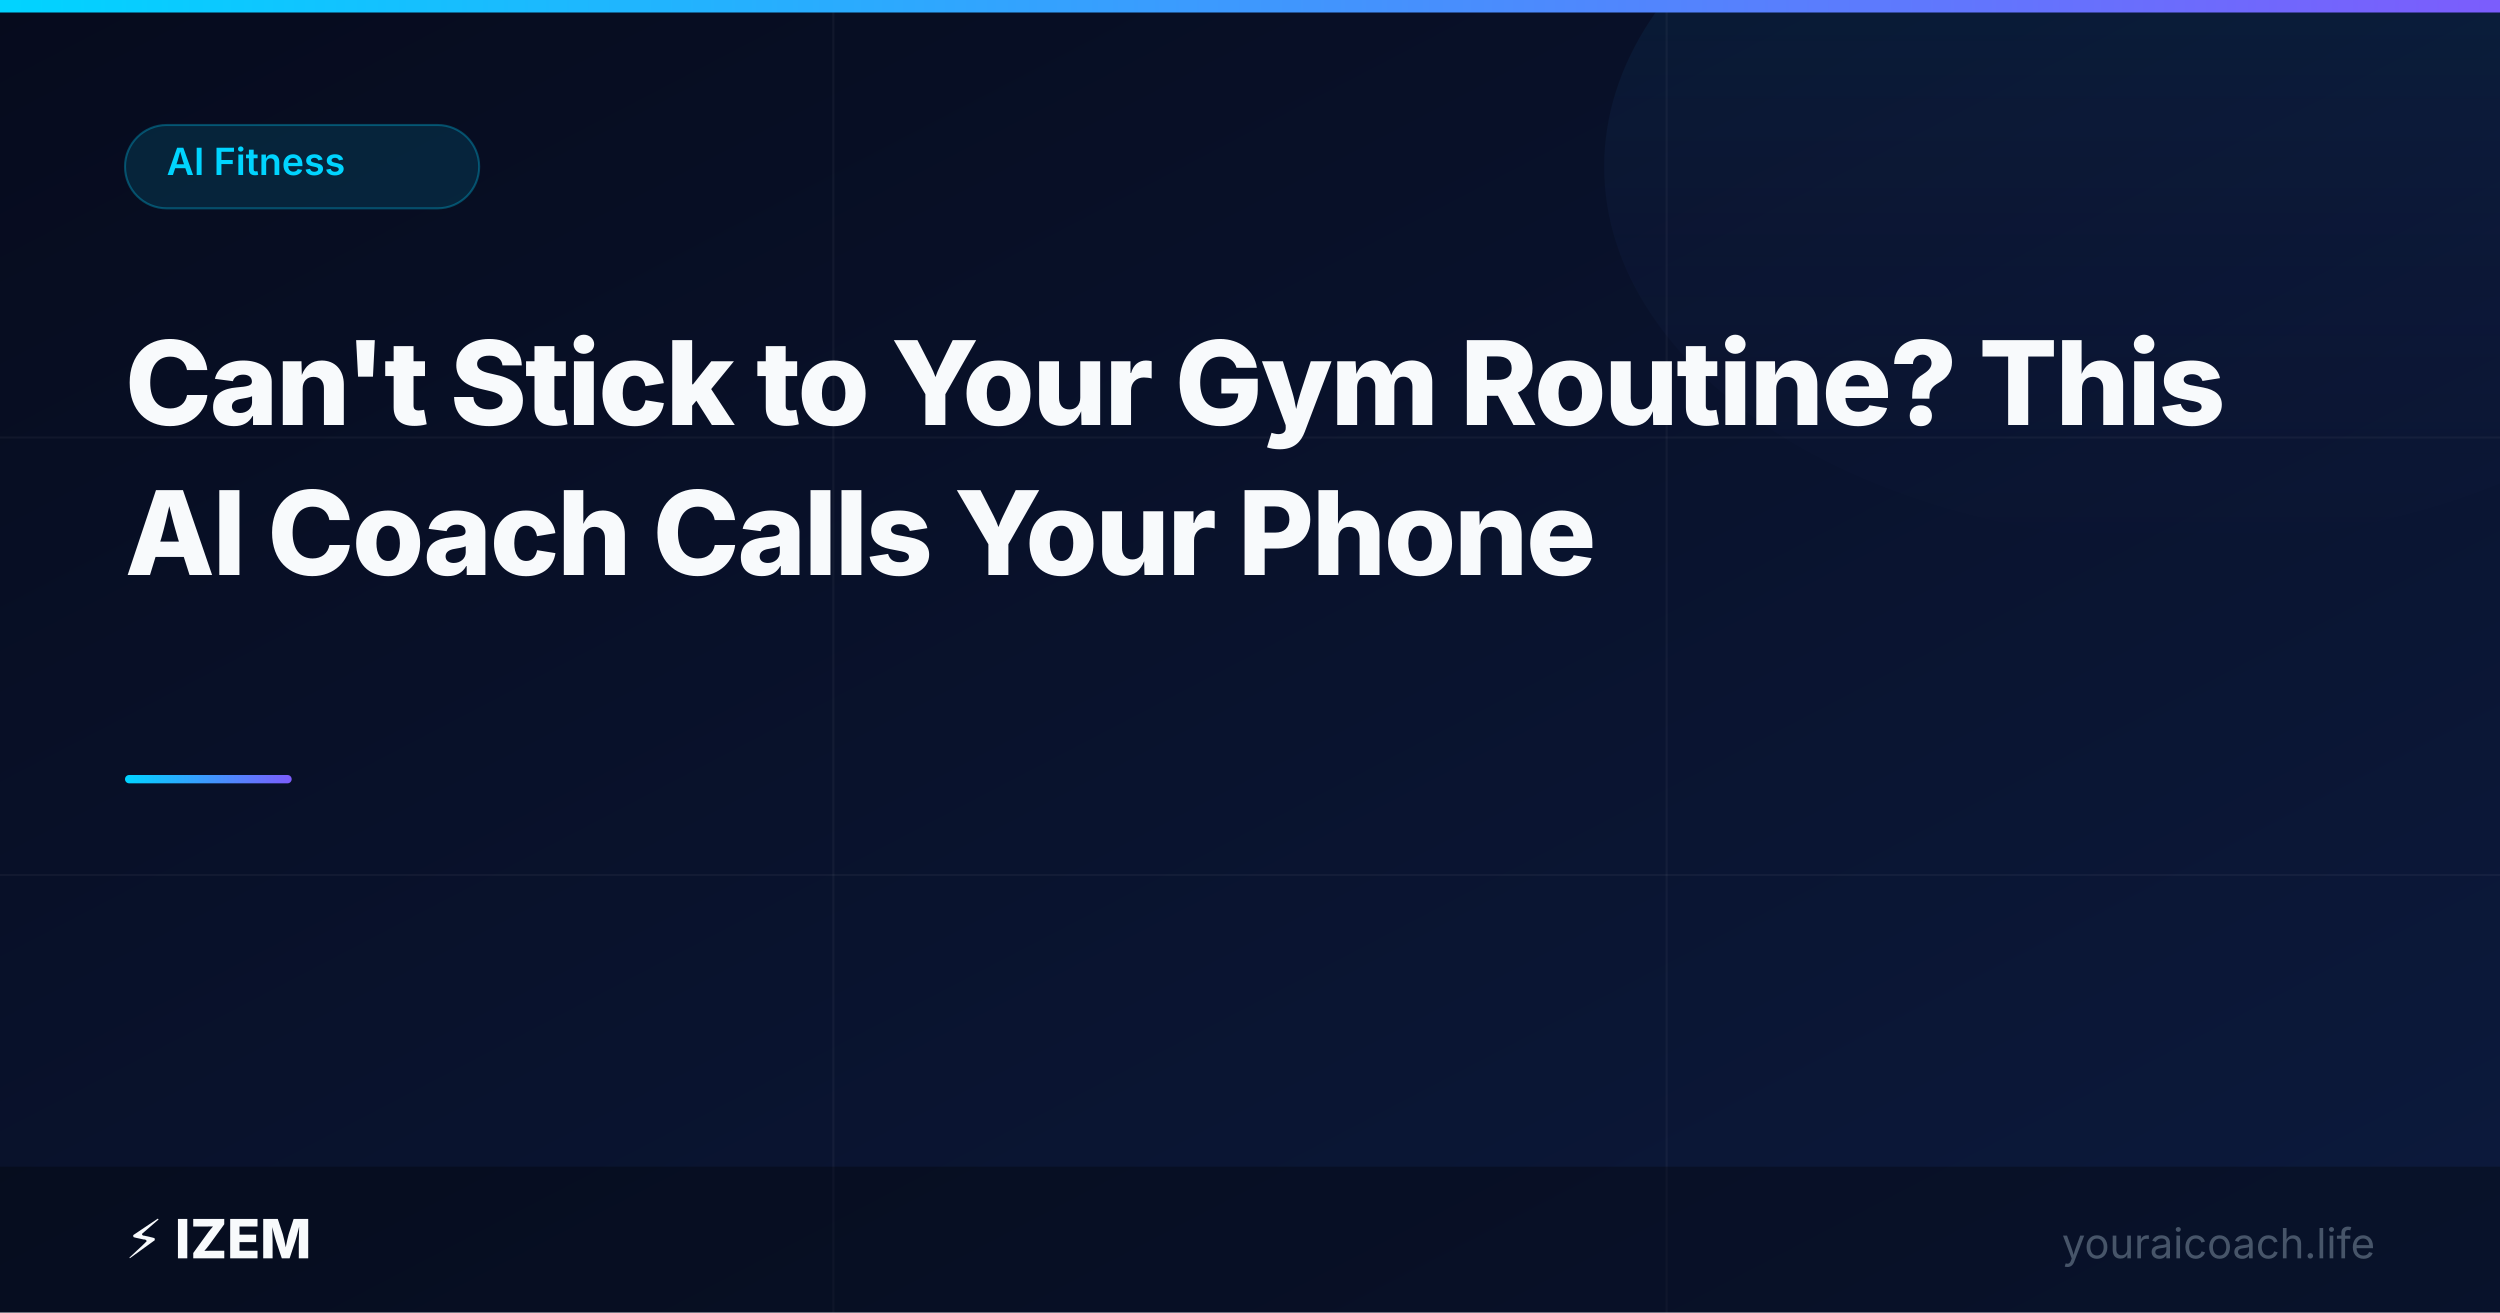
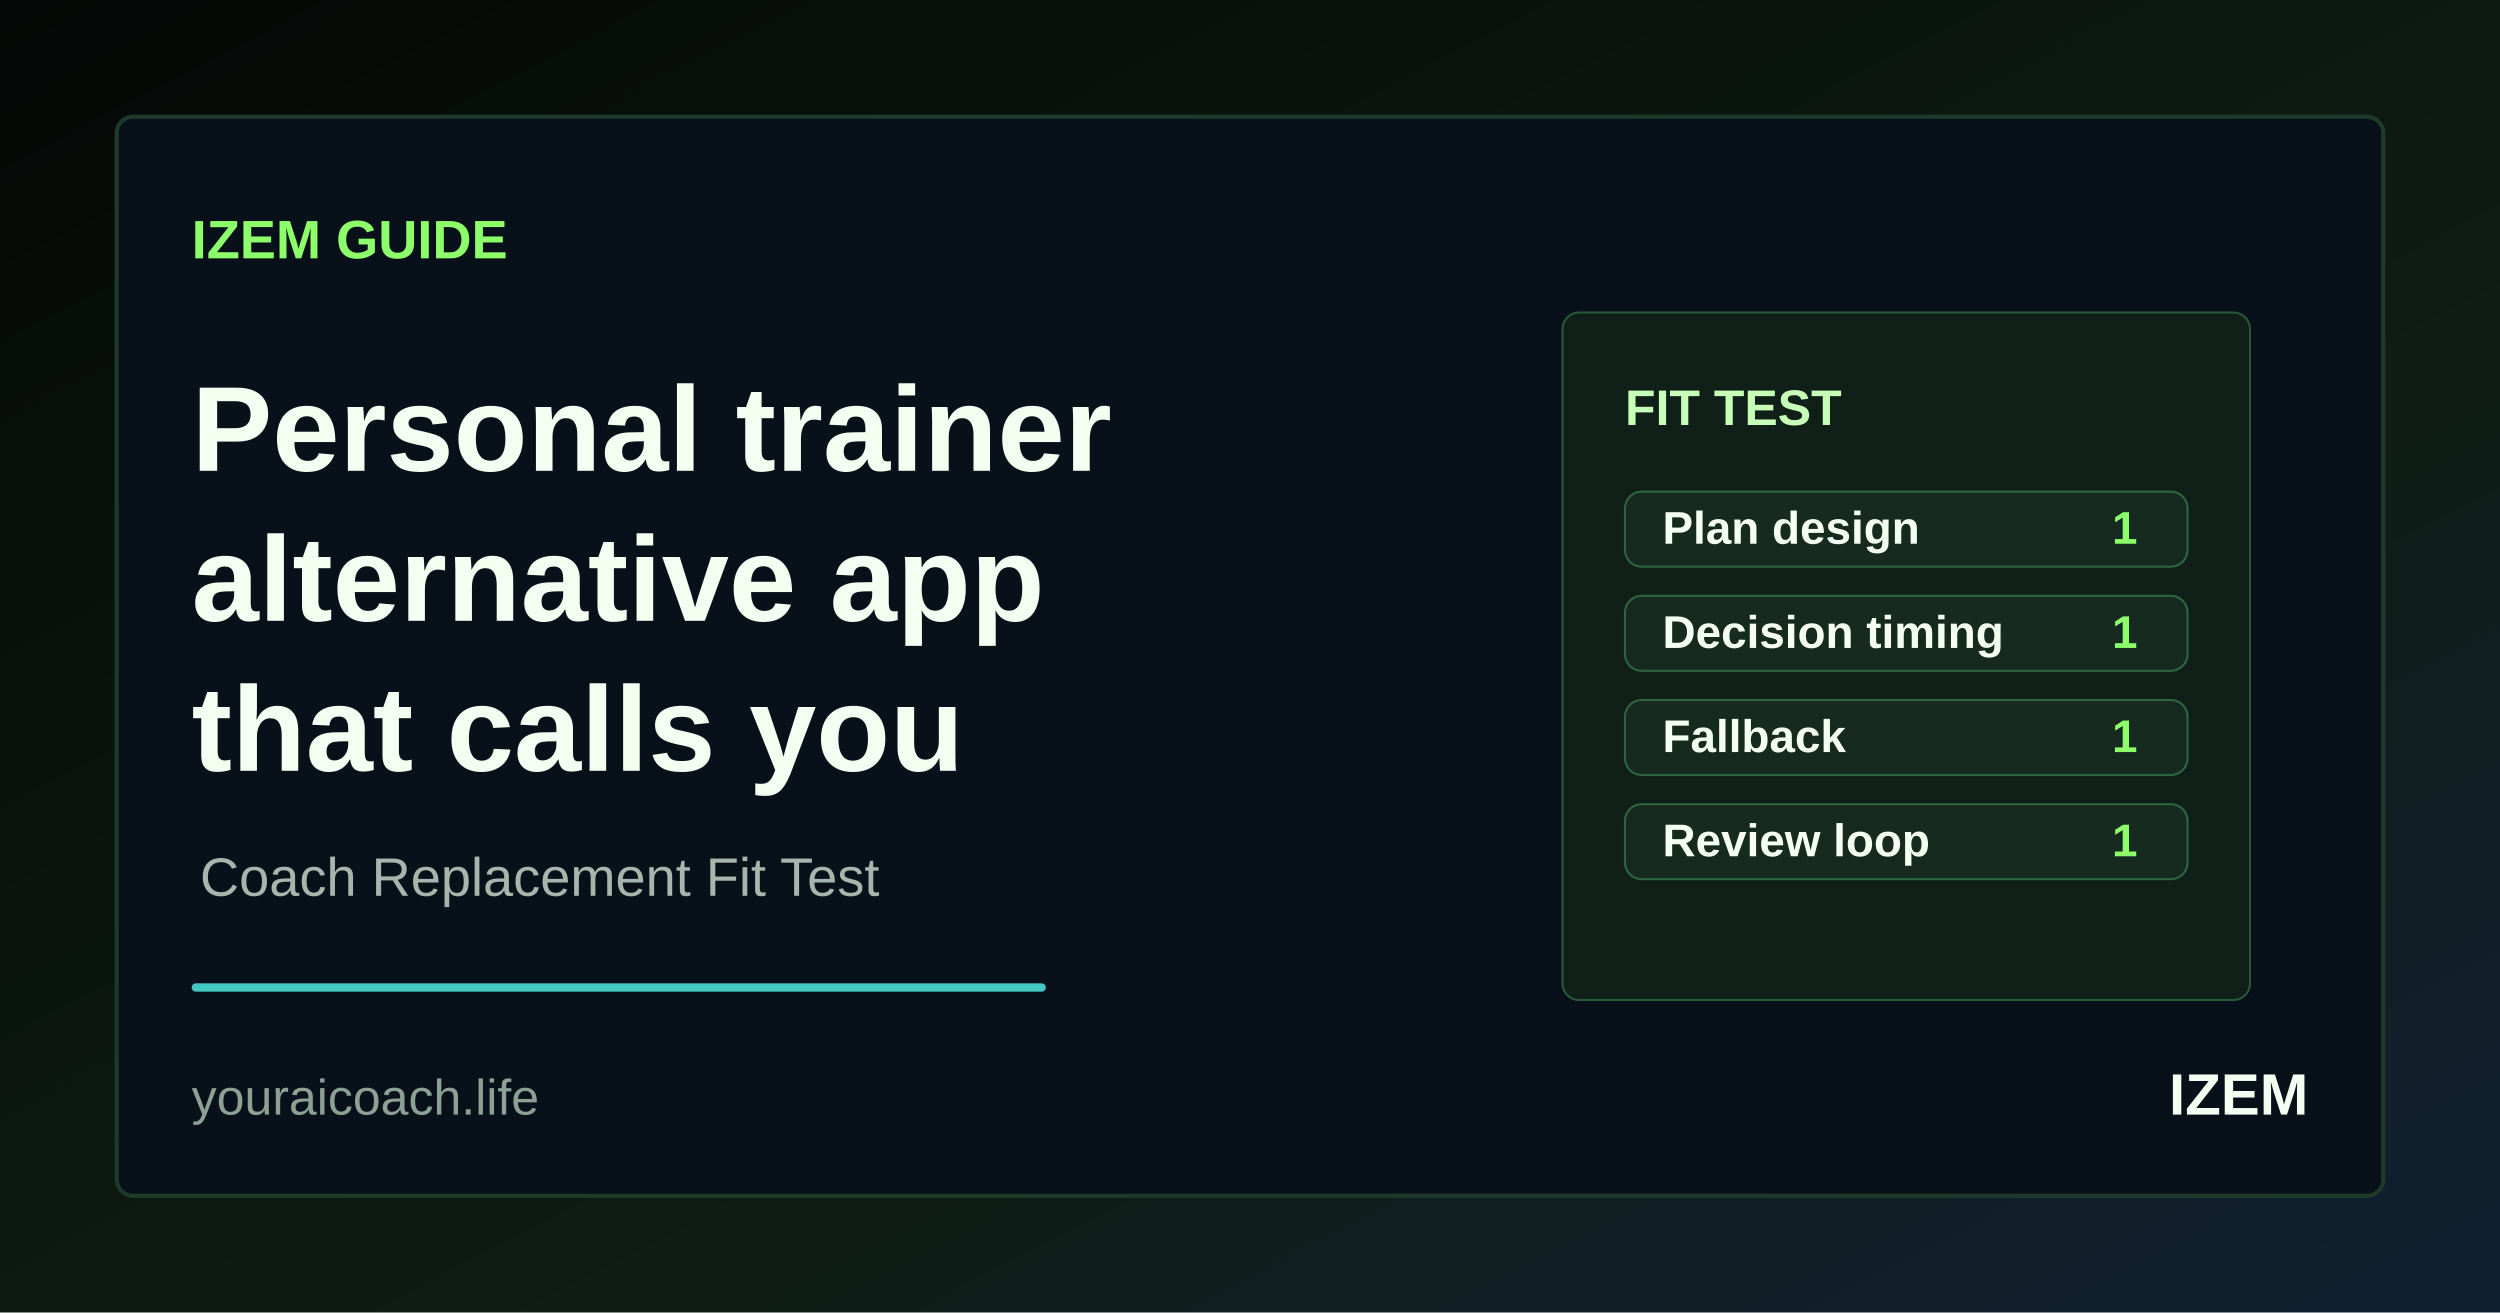
- <svg xmlns="http://www.w3.org/2000/svg" width="1200" height="630" viewBox="0 0 1200 630">
+ <svg xmlns="http://www.w3.org/2000/svg" width="1200" height="630" viewBox="0 0 1200 630" role="img" aria-labelledby="title desc">
  <defs>
-     <linearGradient id="bg" x1="0%" y1="0%" x2="100%" y2="100%">
-       <stop offset="0%" style="stop-color:#060B1D" />
-       <stop offset="100%" style="stop-color:#0C1A3D" />
-     </linearGradient>
-     <linearGradient id="accent" x1="0%" y1="0%" x2="100%" y2="0%">
-       <stop offset="0%" style="stop-color:#00D4FF" />
-       <stop offset="100%" style="stop-color:#7C5CFC" />
-     </linearGradient>
-     <linearGradient id="glow" x1="0%" y1="0%" x2="0%" y2="100%">
-       <stop offset="0%" style="stop-color:#00D4FF;stop-opacity:0.15" />
-       <stop offset="100%" style="stop-color:#7C5CFC;stop-opacity:0" />
+     <linearGradient id="bg" x1="0" y1="0" x2="1" y2="1">
+       <stop offset="0" stop-color="#050806" />
+       <stop offset="0.62" stop-color="#0F1D14" />
+       <stop offset="1" stop-color="#102033" />
    </linearGradient>
  </defs>
  <rect width="1200" height="630" fill="url(#bg)" />
-   <ellipse cx="1050" cy="80" rx="280" ry="180" fill="url(#glow)" opacity="0.6" />
-   <line x1="0" y1="210" x2="1200" y2="210" stroke="rgba(255,255,255,0.04)" stroke-width="1" />
-   <line x1="0" y1="420" x2="1200" y2="420" stroke="rgba(255,255,255,0.04)" stroke-width="1" />
-   <line x1="400" y1="0" x2="400" y2="630" stroke="rgba(255,255,255,0.04)" stroke-width="1" />
-   <line x1="800" y1="0" x2="800" y2="630" stroke="rgba(255,255,255,0.04)" stroke-width="1" />
-   <rect x="0" y="0" width="1200" height="6" fill="url(#accent)" />
-   <rect x="60" y="60" width="170" height="40" rx="20" fill="rgba(0,212,255,0.12)" stroke="rgba(0,212,255,0.3)" stroke-width="1" />
-   <text x="80" y="84" font-family="system-ui,-apple-system,sans-serif" font-size="18" font-weight="600" fill="#00D4FF">AI Fitness</text>
-   <text x="60" y="204" font-family="system-ui,-apple-system,sans-serif" font-size="56" font-weight="800" fill="#F8FAFC" letter-spacing="-1">Can't Stick to Your Gym Routine? This</text>
-   <text x="60" y="276" font-family="system-ui,-apple-system,sans-serif" font-size="56" font-weight="800" fill="#F8FAFC" letter-spacing="-1">AI Coach Calls Your Phone</text>
-   <rect x="0" y="560" width="1200" height="70" fill="rgba(0,0,0,0.3)" />
-   <text x="60" y="604" font-family="system-ui,-apple-system,sans-serif" font-size="26" font-weight="800" fill="#F8FAFC">⚡ IZEM</text>
-   <text x="1140" y="604" font-family="system-ui,-apple-system,sans-serif" font-size="20" fill="#475569" text-anchor="end">youraicoach.life</text>
-   <rect x="60" y="372" width="80" height="4" rx="2" fill="url(#accent)" />
+   <rect x="56" y="56" width="1088" height="518" rx="8" fill="#081019" stroke="#1E3A2B" stroke-width="2" />
+   <text x="92" y="124" fill="#8DFF6A" font-family="Arial, Helvetica, sans-serif" font-size="26" font-weight="800">IZEM GUIDE</text>
+   <text x="92" y="226" fill="#F5FFF1" font-family="Arial, Helvetica, sans-serif" font-size="58" font-weight="800">Personal trainer</text>
+   <text x="92" y="298" fill="#F5FFF1" font-family="Arial, Helvetica, sans-serif" font-size="58" font-weight="800">alternative app</text>
+   <text x="92" y="370" fill="#F5FFF1" font-family="Arial, Helvetica, sans-serif" font-size="58" font-weight="800">that calls you</text>
+   <text x="96" y="430" fill="#A6B6AC" font-family="Arial, Helvetica, sans-serif" font-size="26">Coach Replacement Fit Test</text>
+   <g transform="translate(750 150)">
+     <rect x="0" y="0" width="330" height="330" rx="8" fill="#102018" stroke="#27583A" />
+     <text x="30" y="54" fill="#C8FFB8" font-family="Arial, Helvetica, sans-serif" font-size="24" font-weight="800">FIT TEST</text>
+     <g font-family="Arial, Helvetica, sans-serif" font-size="22" font-weight="700">
+       <rect x="30" y="86" width="270" height="36" rx="8" fill="#162A20" stroke="#2F6442" />
+       <text x="48" y="111" fill="#F5FFF1">Plan design</text>
+       <text x="276" y="111" fill="#8DFF6A" text-anchor="end">1</text>
+       <rect x="30" y="136" width="270" height="36" rx="8" fill="#162A20" stroke="#2F6442" />
+       <text x="48" y="161" fill="#F5FFF1">Decision timing</text>
+       <text x="276" y="161" fill="#8DFF6A" text-anchor="end">1</text>
+       <rect x="30" y="186" width="270" height="36" rx="8" fill="#162A20" stroke="#2F6442" />
+       <text x="48" y="211" fill="#F5FFF1">Fallback</text>
+       <text x="276" y="211" fill="#8DFF6A" text-anchor="end">1</text>
+       <rect x="30" y="236" width="270" height="36" rx="8" fill="#162A20" stroke="#2F6442" />
+       <text x="48" y="261" fill="#F5FFF1">Review loop</text>
+       <text x="276" y="261" fill="#8DFF6A" text-anchor="end">1</text>
+     </g>
+   </g>
+   <rect x="92" y="472" width="410" height="4" rx="2" fill="#42C7C3" />
+   <text x="92" y="535" fill="#8DA094" font-family="Arial, Helvetica, sans-serif" font-size="24">youraicoach.life</text>
+   <text x="1108" y="535" fill="#F5FFF1" font-family="Arial, Helvetica, sans-serif" font-size="28" font-weight="800" text-anchor="end">IZEM</text>
</svg>
